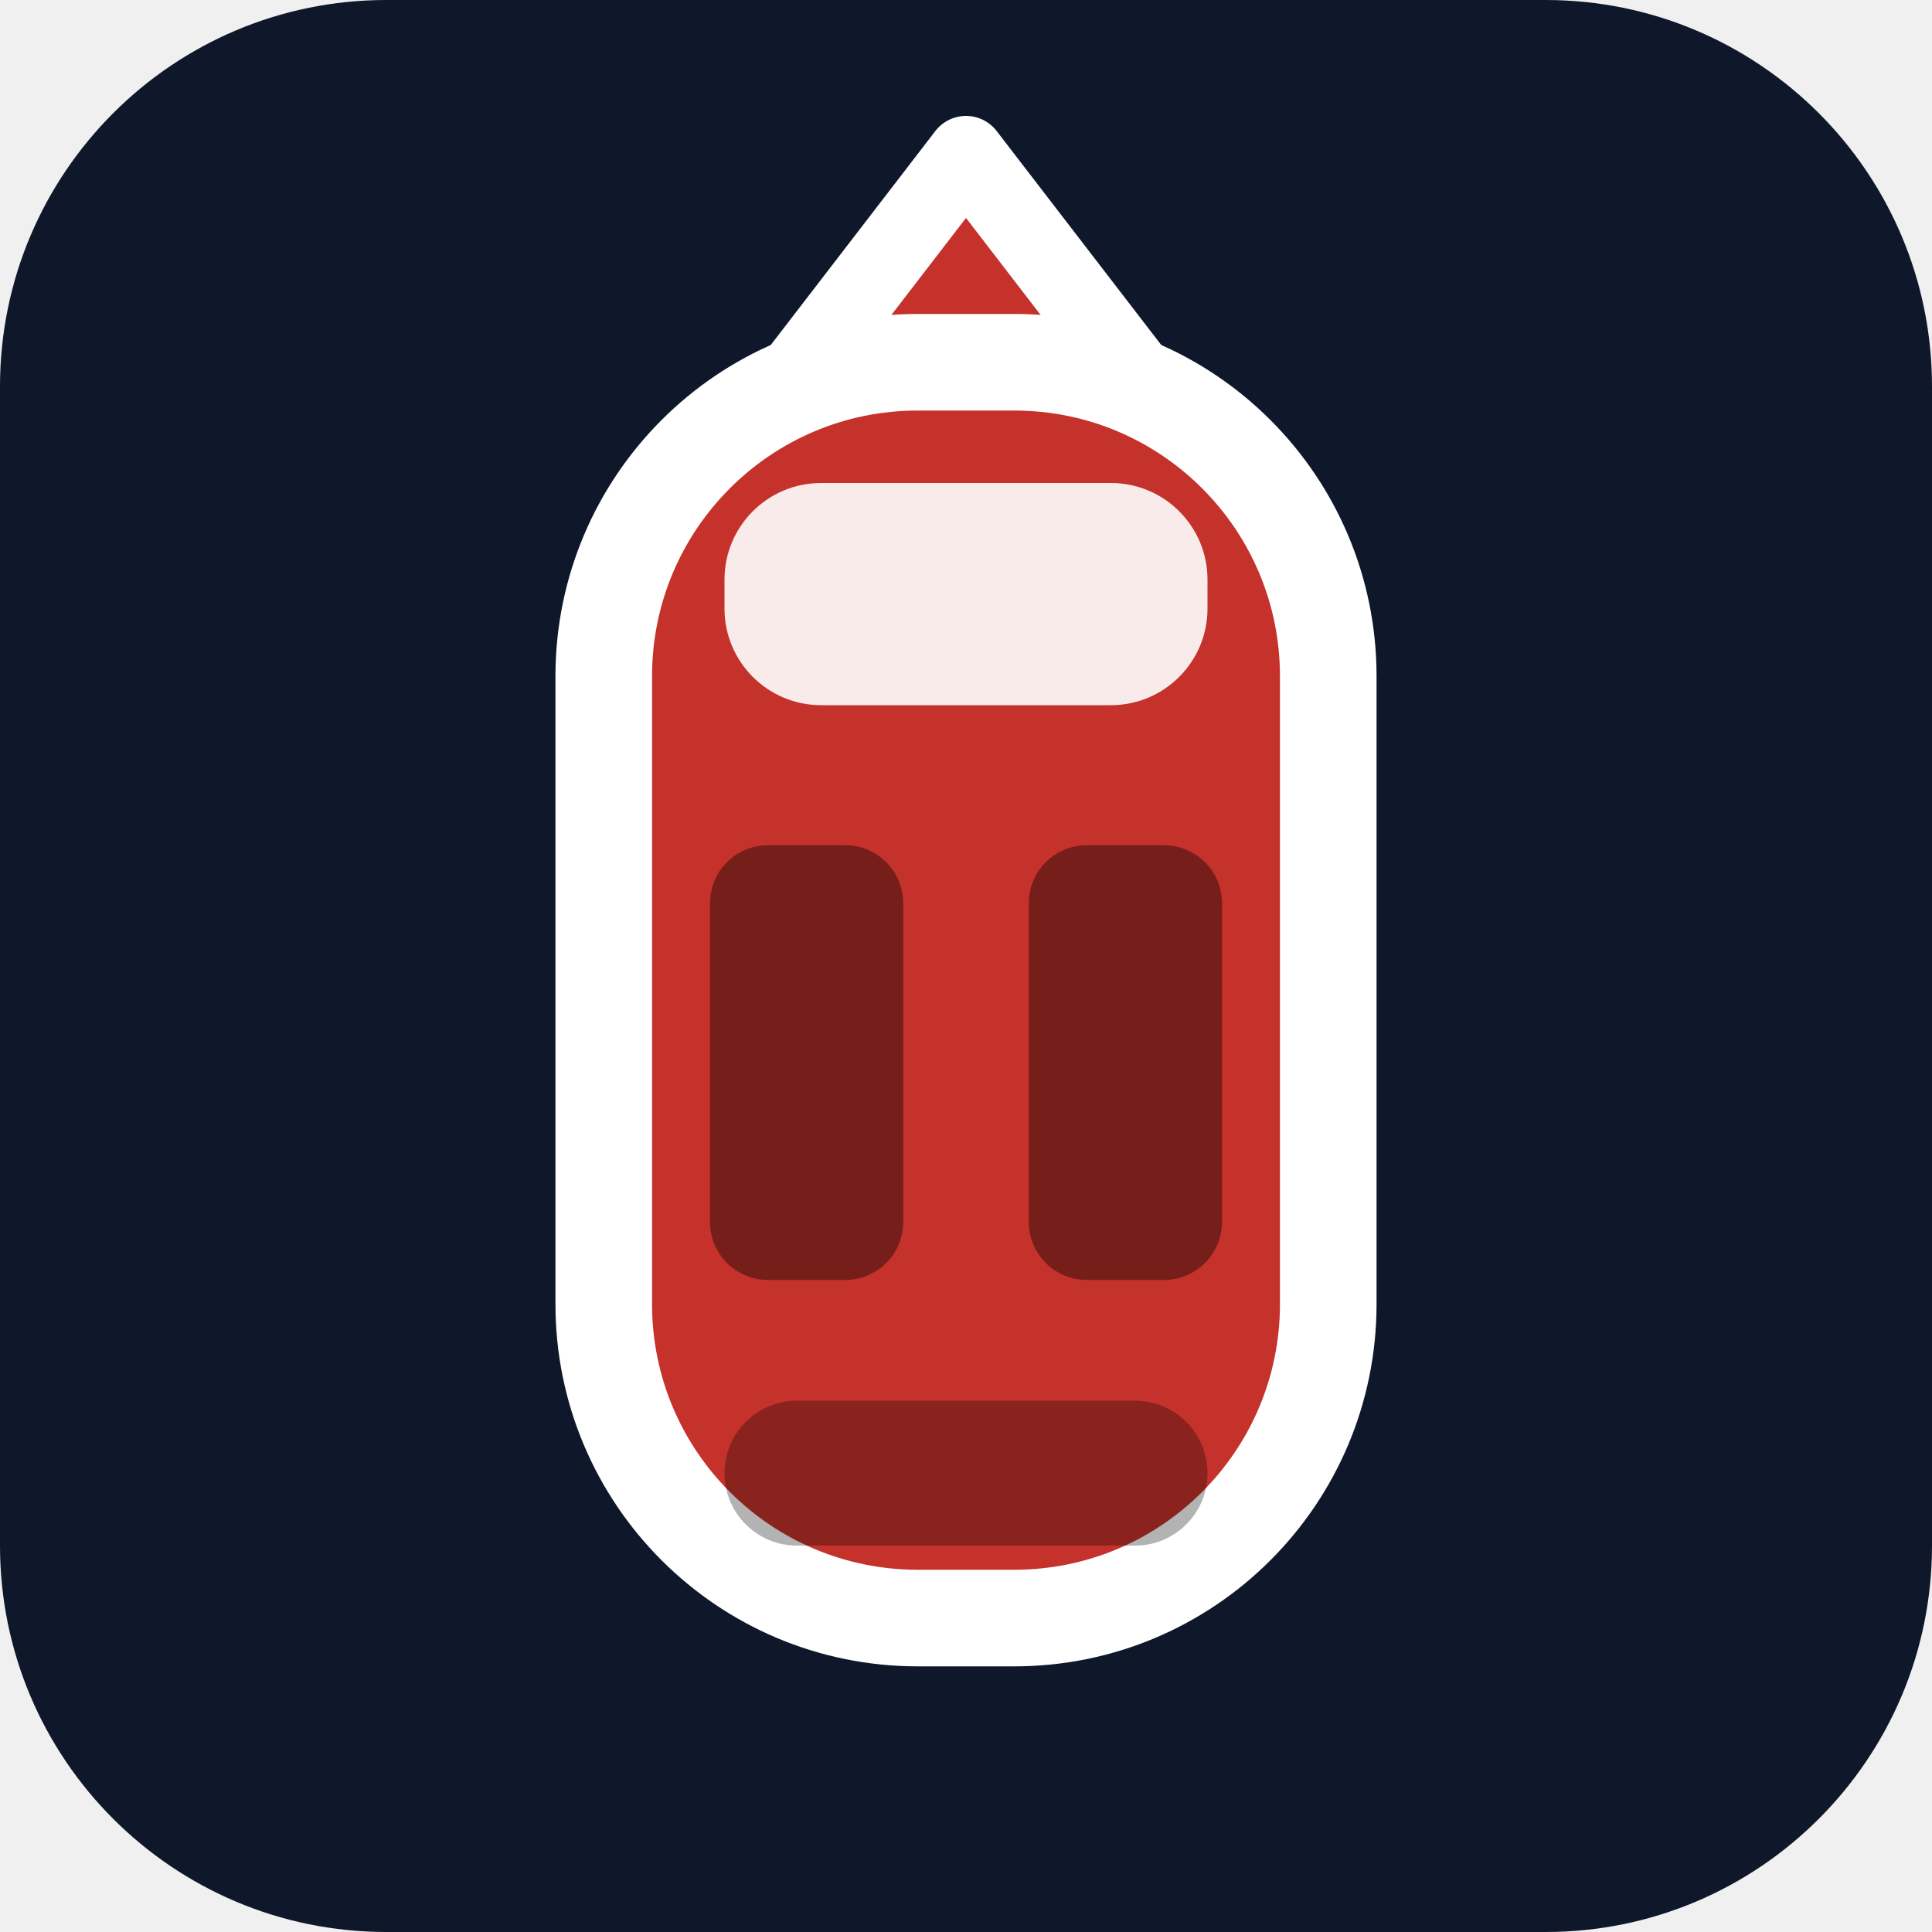
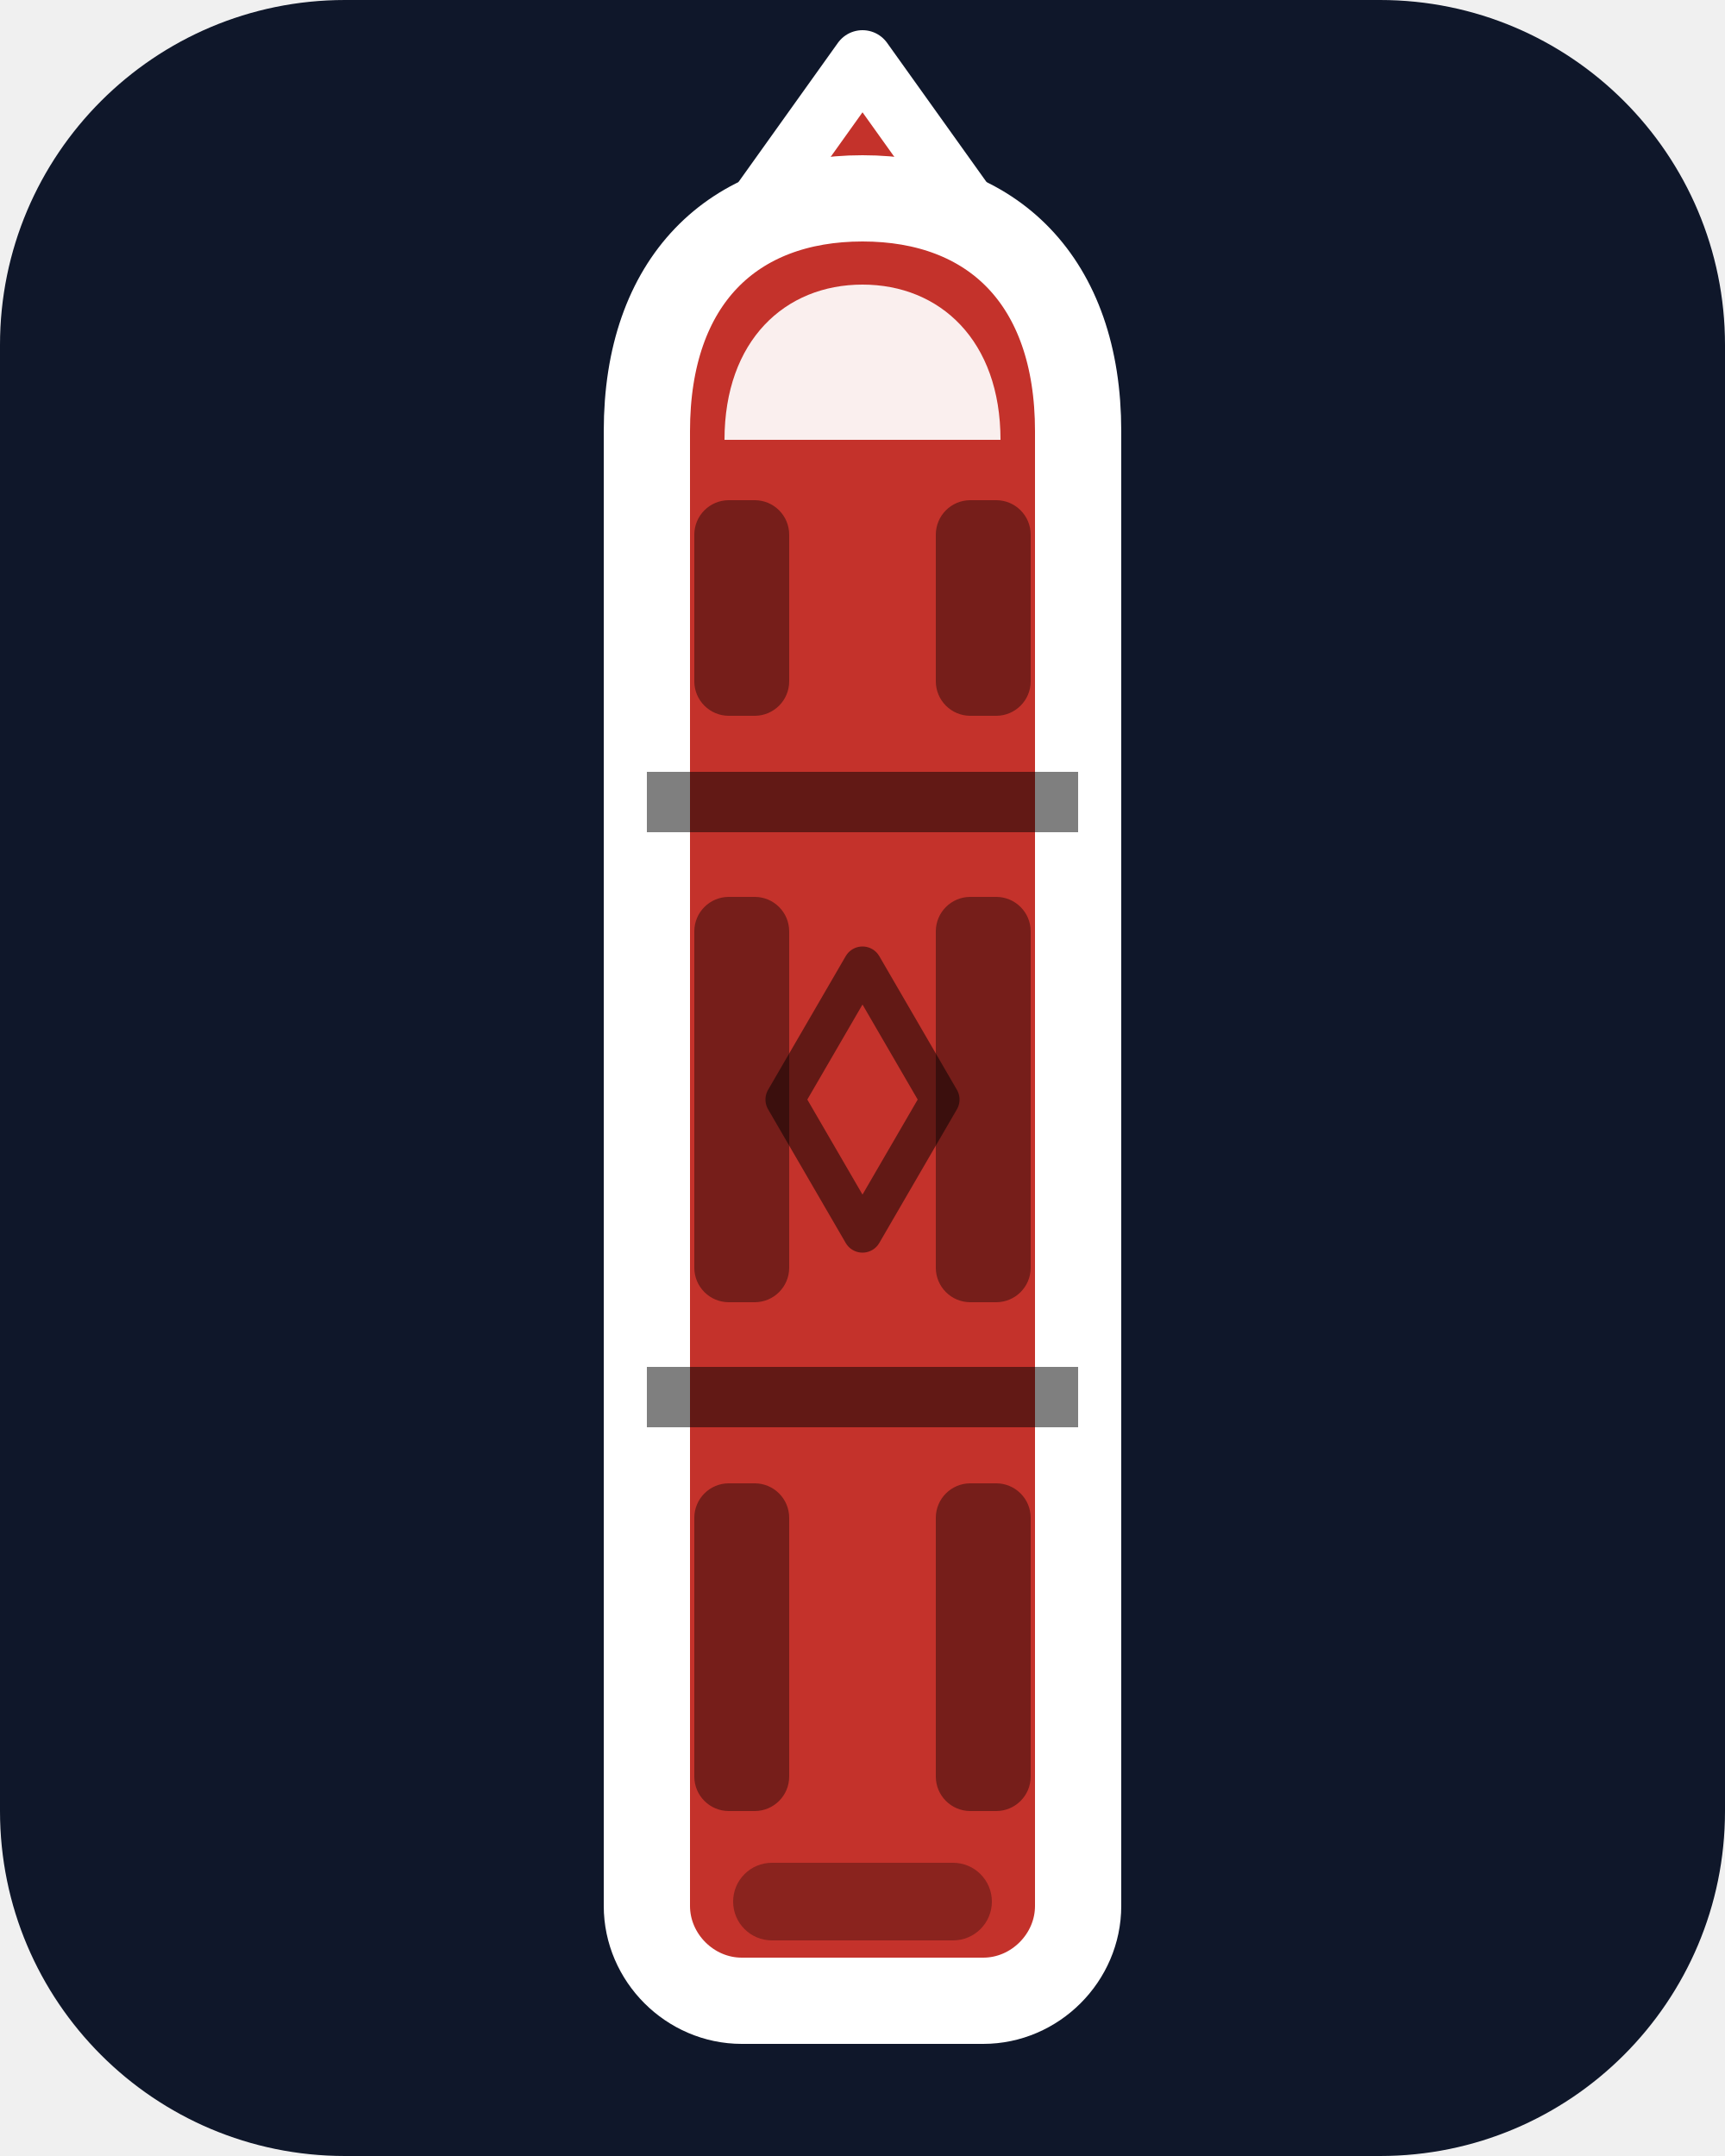
- <svg xmlns="http://www.w3.org/2000/svg" width="40" height="40" viewBox="0 0 40 40" fill="none">
-   <rect x="0" y="0" width="40" height="40" rx="8" fill="#0f172a" />
-   <path d="M20 3.2 L24 8.4 L16 8.4 Z" fill="#C4322B" stroke="#ffffff" stroke-width="1.6" stroke-linejoin="round" />
-   <rect x="12.5" y="7.5" width="15" height="26" rx="6.5" fill="#C4322B" stroke="#ffffff" stroke-width="2" />
-   <rect x="15" y="10" width="10" height="4.6" rx="2" fill="rgba(255,255,255,0.9)" />
-   <rect x="14.7" y="17.5" width="4" height="9" rx="1.2" fill="rgba(0,0,0,0.4)" />
-   <rect x="21.3" y="17.5" width="4" height="9" rx="1.2" fill="rgba(0,0,0,0.4)" />
-   <rect x="15" y="29" width="10" height="3" rx="1.5" fill="rgba(0,0,0,0.3)" />
+ <svg xmlns="http://www.w3.org/2000/svg" width="40" height="50" viewBox="0 0 40 50" fill="none">
+   <rect x="0" y="0" width="40" height="50" rx="8" fill="#0f172a" />
+   <path d="M20 1.4 L23 5.6 L17 5.6 Z" fill="#C4322B" stroke="#ffffff" stroke-width="1.4" stroke-linejoin="round" />
+   <path d="M15 10 C15 6.5 17 4.6 20 4.6 C23 4.6 25 6.5 25 10 L25 44.2 C25 45.4 24 46.4 22.8 46.4 L17.2 46.4 C16 46.4 15 45.4 15 44.2 Z" fill="#C4322B" stroke="#ffffff" stroke-width="2" />
+   <path d="M16.8 10.2 C16.8 7.9 18.2 6.6 20 6.6 C21.8 6.6 23.2 7.9 23.2 10.2 Z" fill="rgba(255,255,255,0.92)" />
+   <rect x="15" y="17.9" width="10" height="1.4" fill="rgba(0,0,0,0.5)" />
+   <rect x="15" y="31.7" width="10" height="1.4" fill="rgba(0,0,0,0.5)" />
+   <path d="M20 22.4 L21.8 25.5 L20 28.6 L18.2 25.5 Z" stroke="rgba(0,0,0,0.5)" stroke-width="0.9" stroke-linejoin="round" />
+   <rect x="16.1" y="11.6" width="2.2" height="5" rx="0.8" fill="rgba(0,0,0,0.4)" />
+   <rect x="16.1" y="20.8" width="2.2" height="9.4" rx="0.8" fill="rgba(0,0,0,0.4)" />
+   <rect x="16.1" y="34.4" width="2.2" height="7.6" rx="0.8" fill="rgba(0,0,0,0.4)" />
+   <rect x="21.7" y="11.6" width="2.2" height="5" rx="0.8" fill="rgba(0,0,0,0.4)" />
+   <rect x="21.7" y="20.8" width="2.2" height="9.4" rx="0.8" fill="rgba(0,0,0,0.4)" />
+   <rect x="21.7" y="34.4" width="2.2" height="7.6" rx="0.8" fill="rgba(0,0,0,0.4)" />
+   <rect x="17" y="43.2" width="6" height="1.8" rx="0.9" fill="rgba(0,0,0,0.3)" />
</svg>
